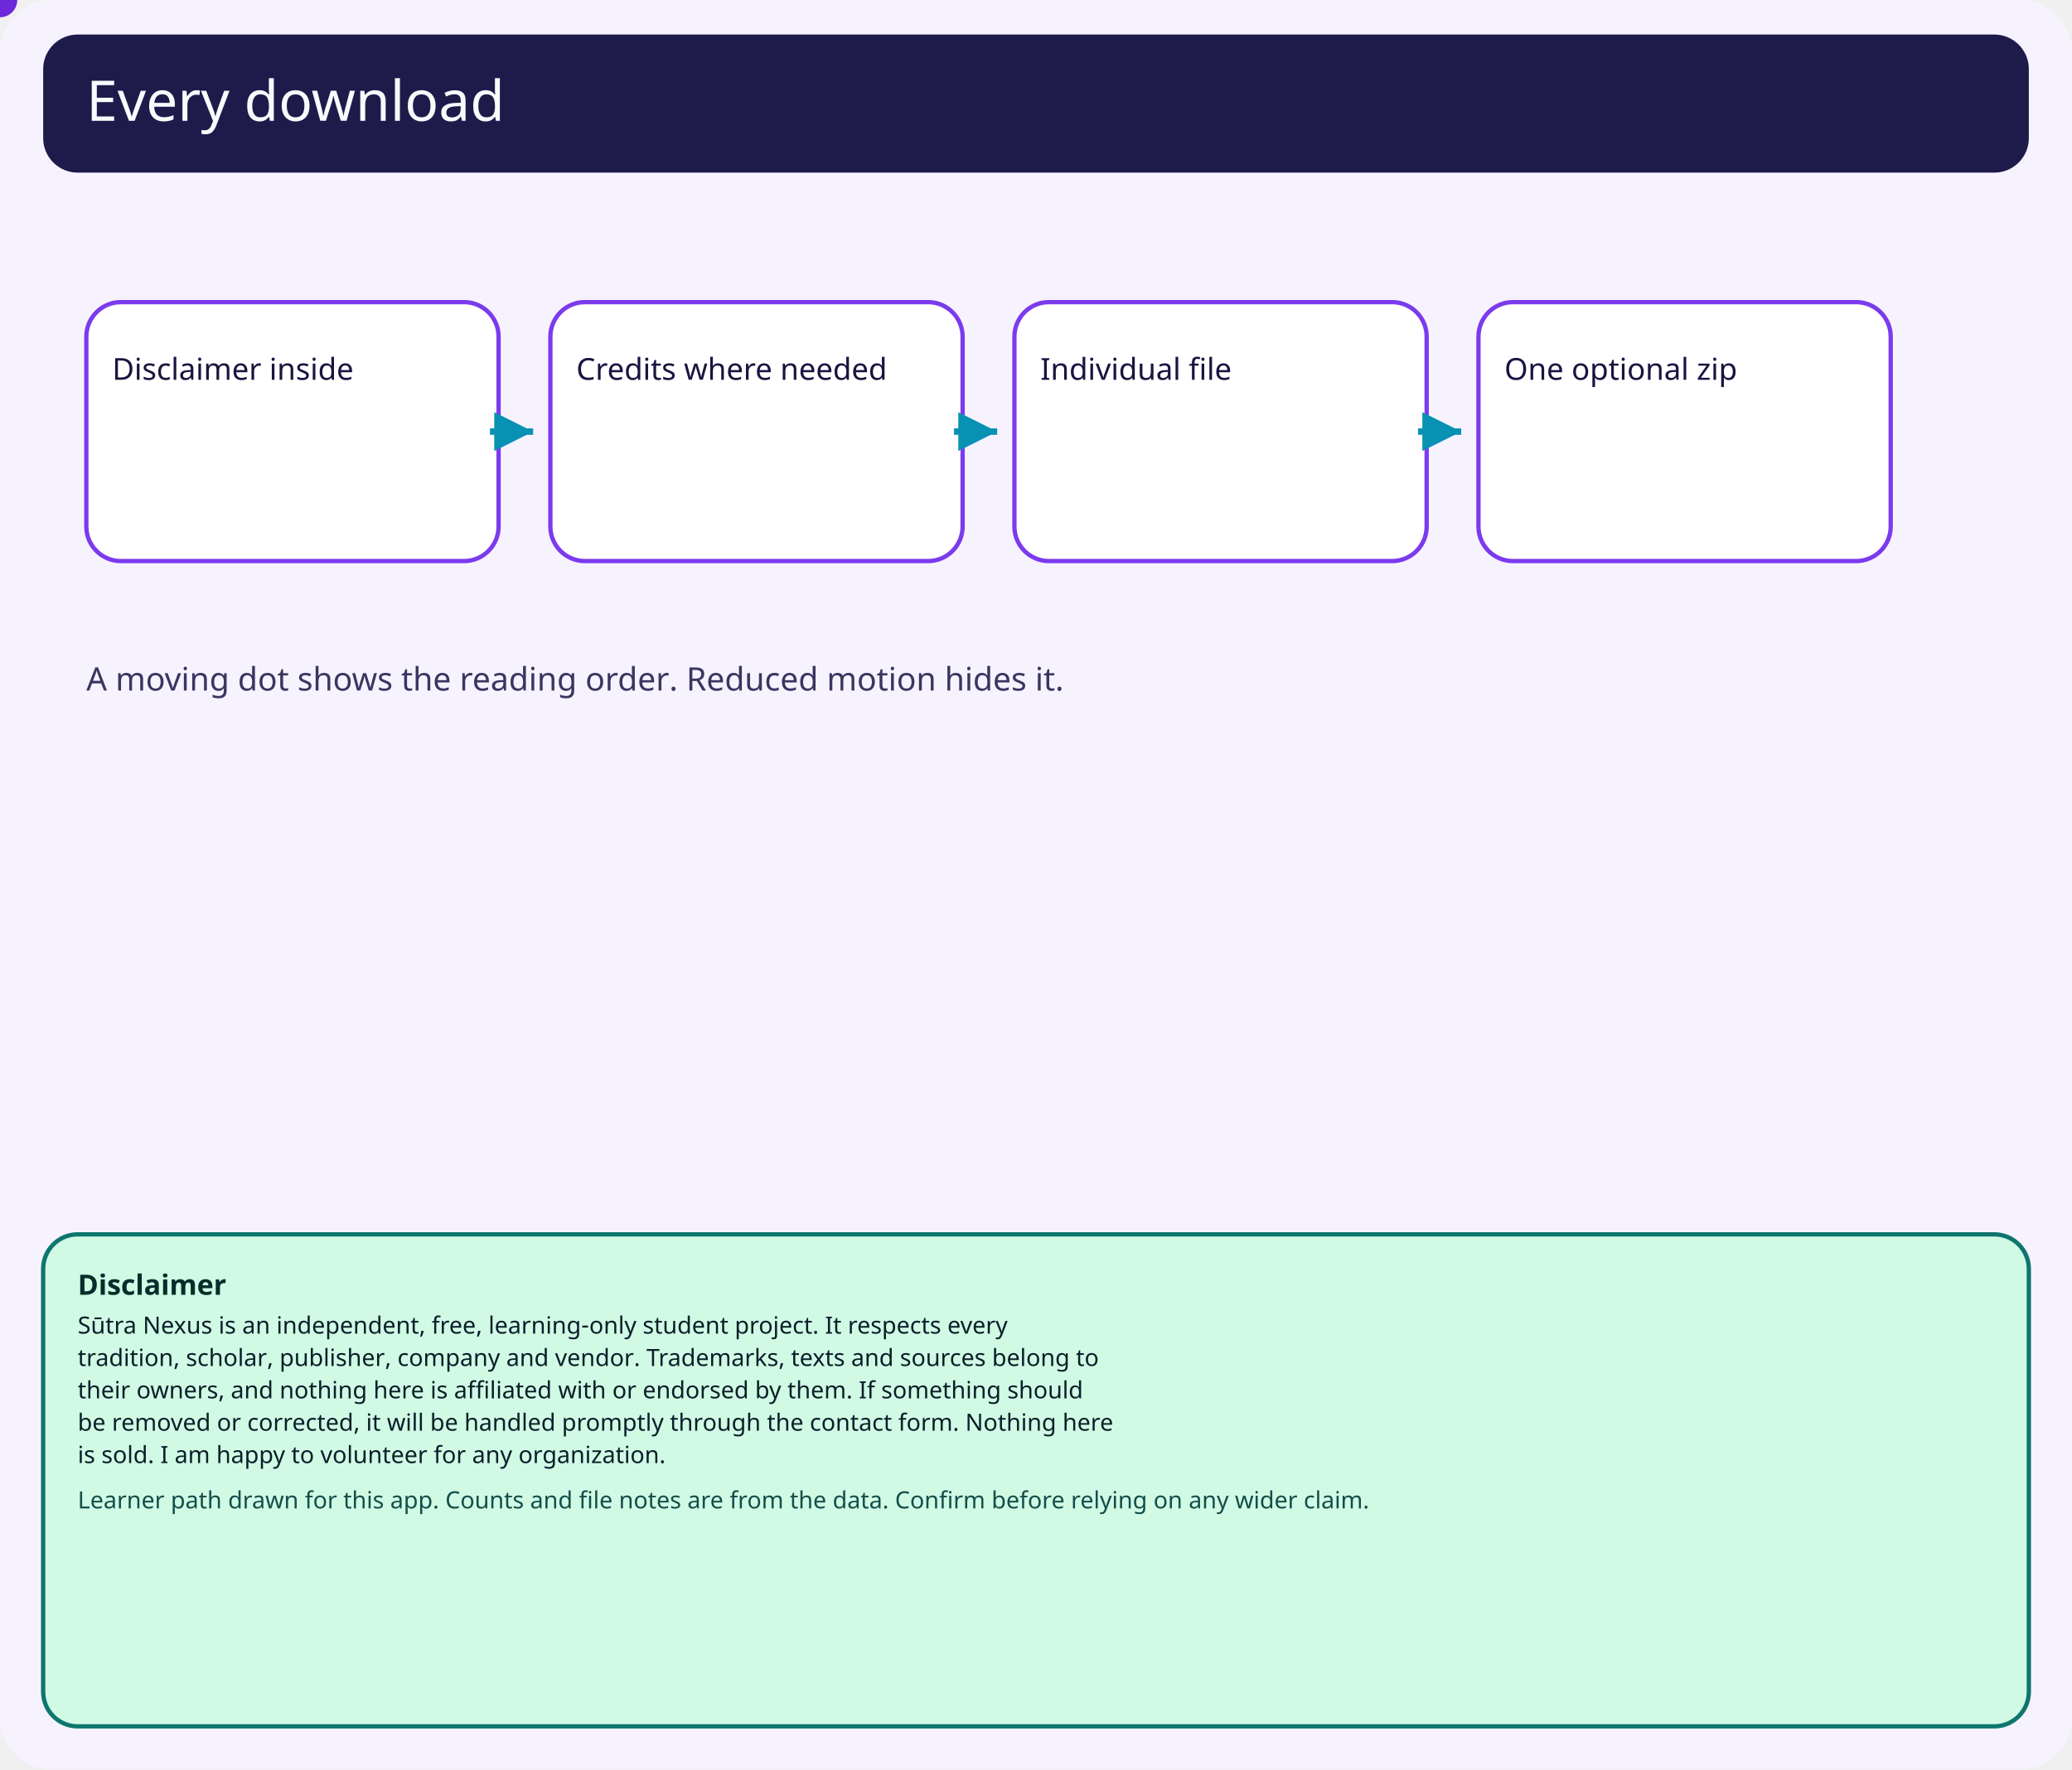
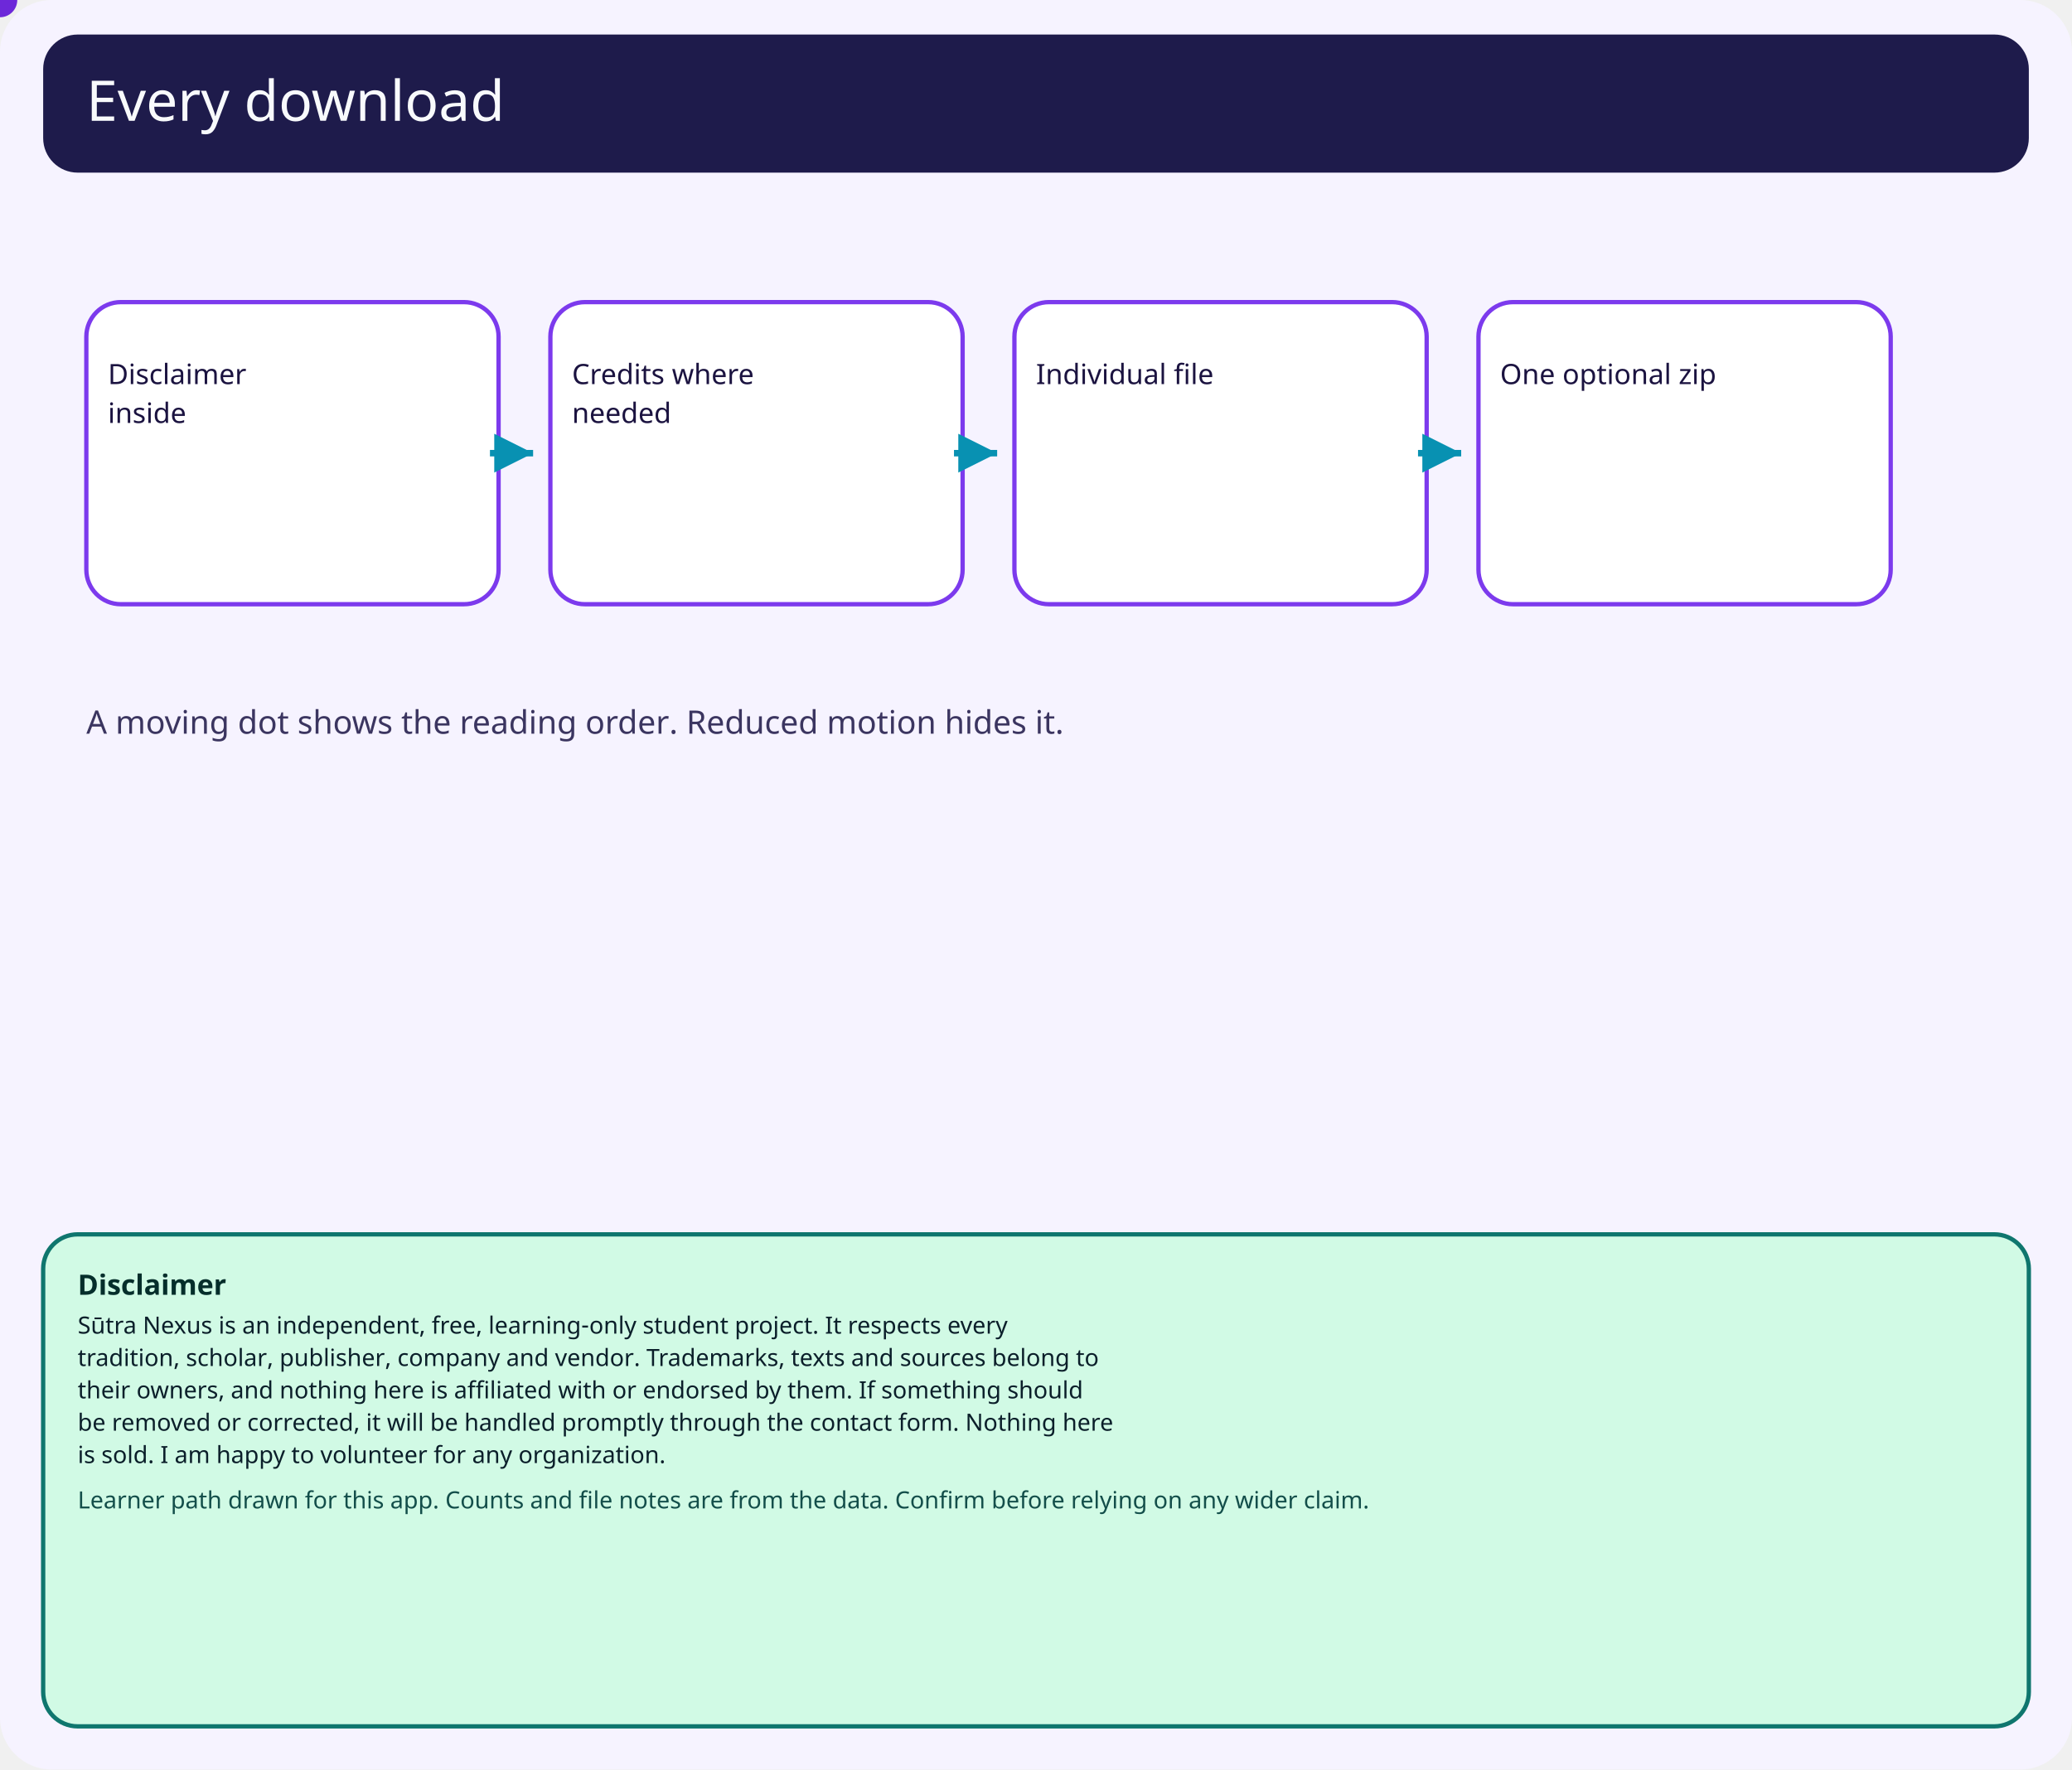
<svg xmlns="http://www.w3.org/2000/svg" viewBox="0 0 960 820" role="img" aria-label="Every download">
  <style>
text { font-family: "Noto Sans Devanagari", "Segoe UI", sans-serif; }

@media (prefers-reduced-motion: reduce) { .mover { display: none; } }

</style>
  <rect width="960" height="820" rx="24" fill="#f6f3ff" />
  <rect x="20" y="16" width="920" height="64" rx="16" fill="#1e1b4b" />
  <text x="40" y="56" font-size="26" fill="#f8fafc">Every download</text>
  <defs>
    <marker id="arrow" markerWidth="8" markerHeight="8" refX="6" refY="3" orient="auto">
      <path d="M0 0 L6 3 L0 6" fill="#0891b2" />
    </marker>
  </defs>
-   <rect x="40" y="140" width="191" height="120" rx="16" fill="#fff" stroke="#7c3aed" stroke-width="2" />
-   <text x="52" y="176" font-size="14" fill="#1b1340">Disclaimer inside</text>
-   <path d="M 227 200 H 247" stroke="#0891b2" stroke-width="3" marker-end="url(#arrow)" />
-   <rect x="255" y="140" width="191" height="120" rx="16" fill="#fff" stroke="#7c3aed" stroke-width="2" />
-   <text x="267" y="176" font-size="14" fill="#1b1340">Credits where needed</text>
-   <path d="M 442 200 H 462" stroke="#0891b2" stroke-width="3" marker-end="url(#arrow)" />
-   <rect x="470" y="140" width="191" height="120" rx="16" fill="#fff" stroke="#7c3aed" stroke-width="2" />
-   <text x="482" y="176" font-size="14" fill="#1b1340">Individual file</text>
-   <path d="M 657 200 H 677" stroke="#0891b2" stroke-width="3" marker-end="url(#arrow)" />
-   <rect x="685" y="140" width="191" height="120" rx="16" fill="#fff" stroke="#7c3aed" stroke-width="2" />
-   <text x="697" y="176" font-size="14" fill="#1b1340">One optional zip</text>
-   <text x="40" y="320" font-size="15" fill="#3b3560">A moving dot shows the reading order. Reduced motion hides it.</text>
+   <rect x="40" y="140" width="191" height="140" rx="16" fill="#fff" stroke="#7c3aed" stroke-width="2" />
+   <text x="50" y="178" font-size="13" fill="#1b1340">Disclaimer</text>
+   <text x="50" y="196" font-size="13" fill="#1b1340">inside</text>
+   <path d="M 227 210 H 247" stroke="#0891b2" stroke-width="3" marker-end="url(#arrow)" />
+   <rect x="255" y="140" width="191" height="140" rx="16" fill="#fff" stroke="#7c3aed" stroke-width="2" />
+   <text x="265" y="178" font-size="13" fill="#1b1340">Credits where</text>
+   <text x="265" y="196" font-size="13" fill="#1b1340">needed</text>
+   <path d="M 442 210 H 462" stroke="#0891b2" stroke-width="3" marker-end="url(#arrow)" />
+   <rect x="470" y="140" width="191" height="140" rx="16" fill="#fff" stroke="#7c3aed" stroke-width="2" />
+   <text x="480" y="178" font-size="13" fill="#1b1340">Individual file</text>
+   <path d="M 657 210 H 677" stroke="#0891b2" stroke-width="3" marker-end="url(#arrow)" />
+   <rect x="685" y="140" width="191" height="140" rx="16" fill="#fff" stroke="#7c3aed" stroke-width="2" />
+   <text x="695" y="178" font-size="13" fill="#1b1340">One optional zip</text>
+   <text x="40" y="340" font-size="15" fill="#3b3560">A moving dot shows the reading order. Reduced motion hides it.</text>
  <rect x="20" y="572" width="920" height="228" rx="16" fill="#d1fae5" stroke="#0f766e" stroke-width="2" />
  <text x="36" y="600" font-size="13" font-weight="700" fill="#052e2b">Disclaimer</text>
  <text x="36" y="618" font-size="11" fill="#0b1f2a">Sūtra Nexus is an independent, free, learning-only student project. It respects every</text>
  <text x="36" y="633" font-size="11" fill="#0b1f2a">tradition, scholar, publisher, company and vendor. Trademarks, texts and sources belong to</text>
  <text x="36" y="648" font-size="11" fill="#0b1f2a">their owners, and nothing here is affiliated with or endorsed by them. If something should</text>
  <text x="36" y="663" font-size="11" fill="#0b1f2a">be removed or corrected, it will be handled promptly through the contact form. Nothing here</text>
  <text x="36" y="678" font-size="11" fill="#0b1f2a">is sold. I am happy to volunteer for any organization.</text>
  <text x="36" y="699" font-size="11" fill="#134e4a">Learner path drawn for this app. Counts and file notes are from the data. Confirm before relying on any wider claim.</text>
  <circle class="mover" r="8" fill="#6d28d9">
    <animateMotion dur="4.8s" repeatCount="indefinite" path="M 70 300 H 890" />
  </circle>
</svg>
